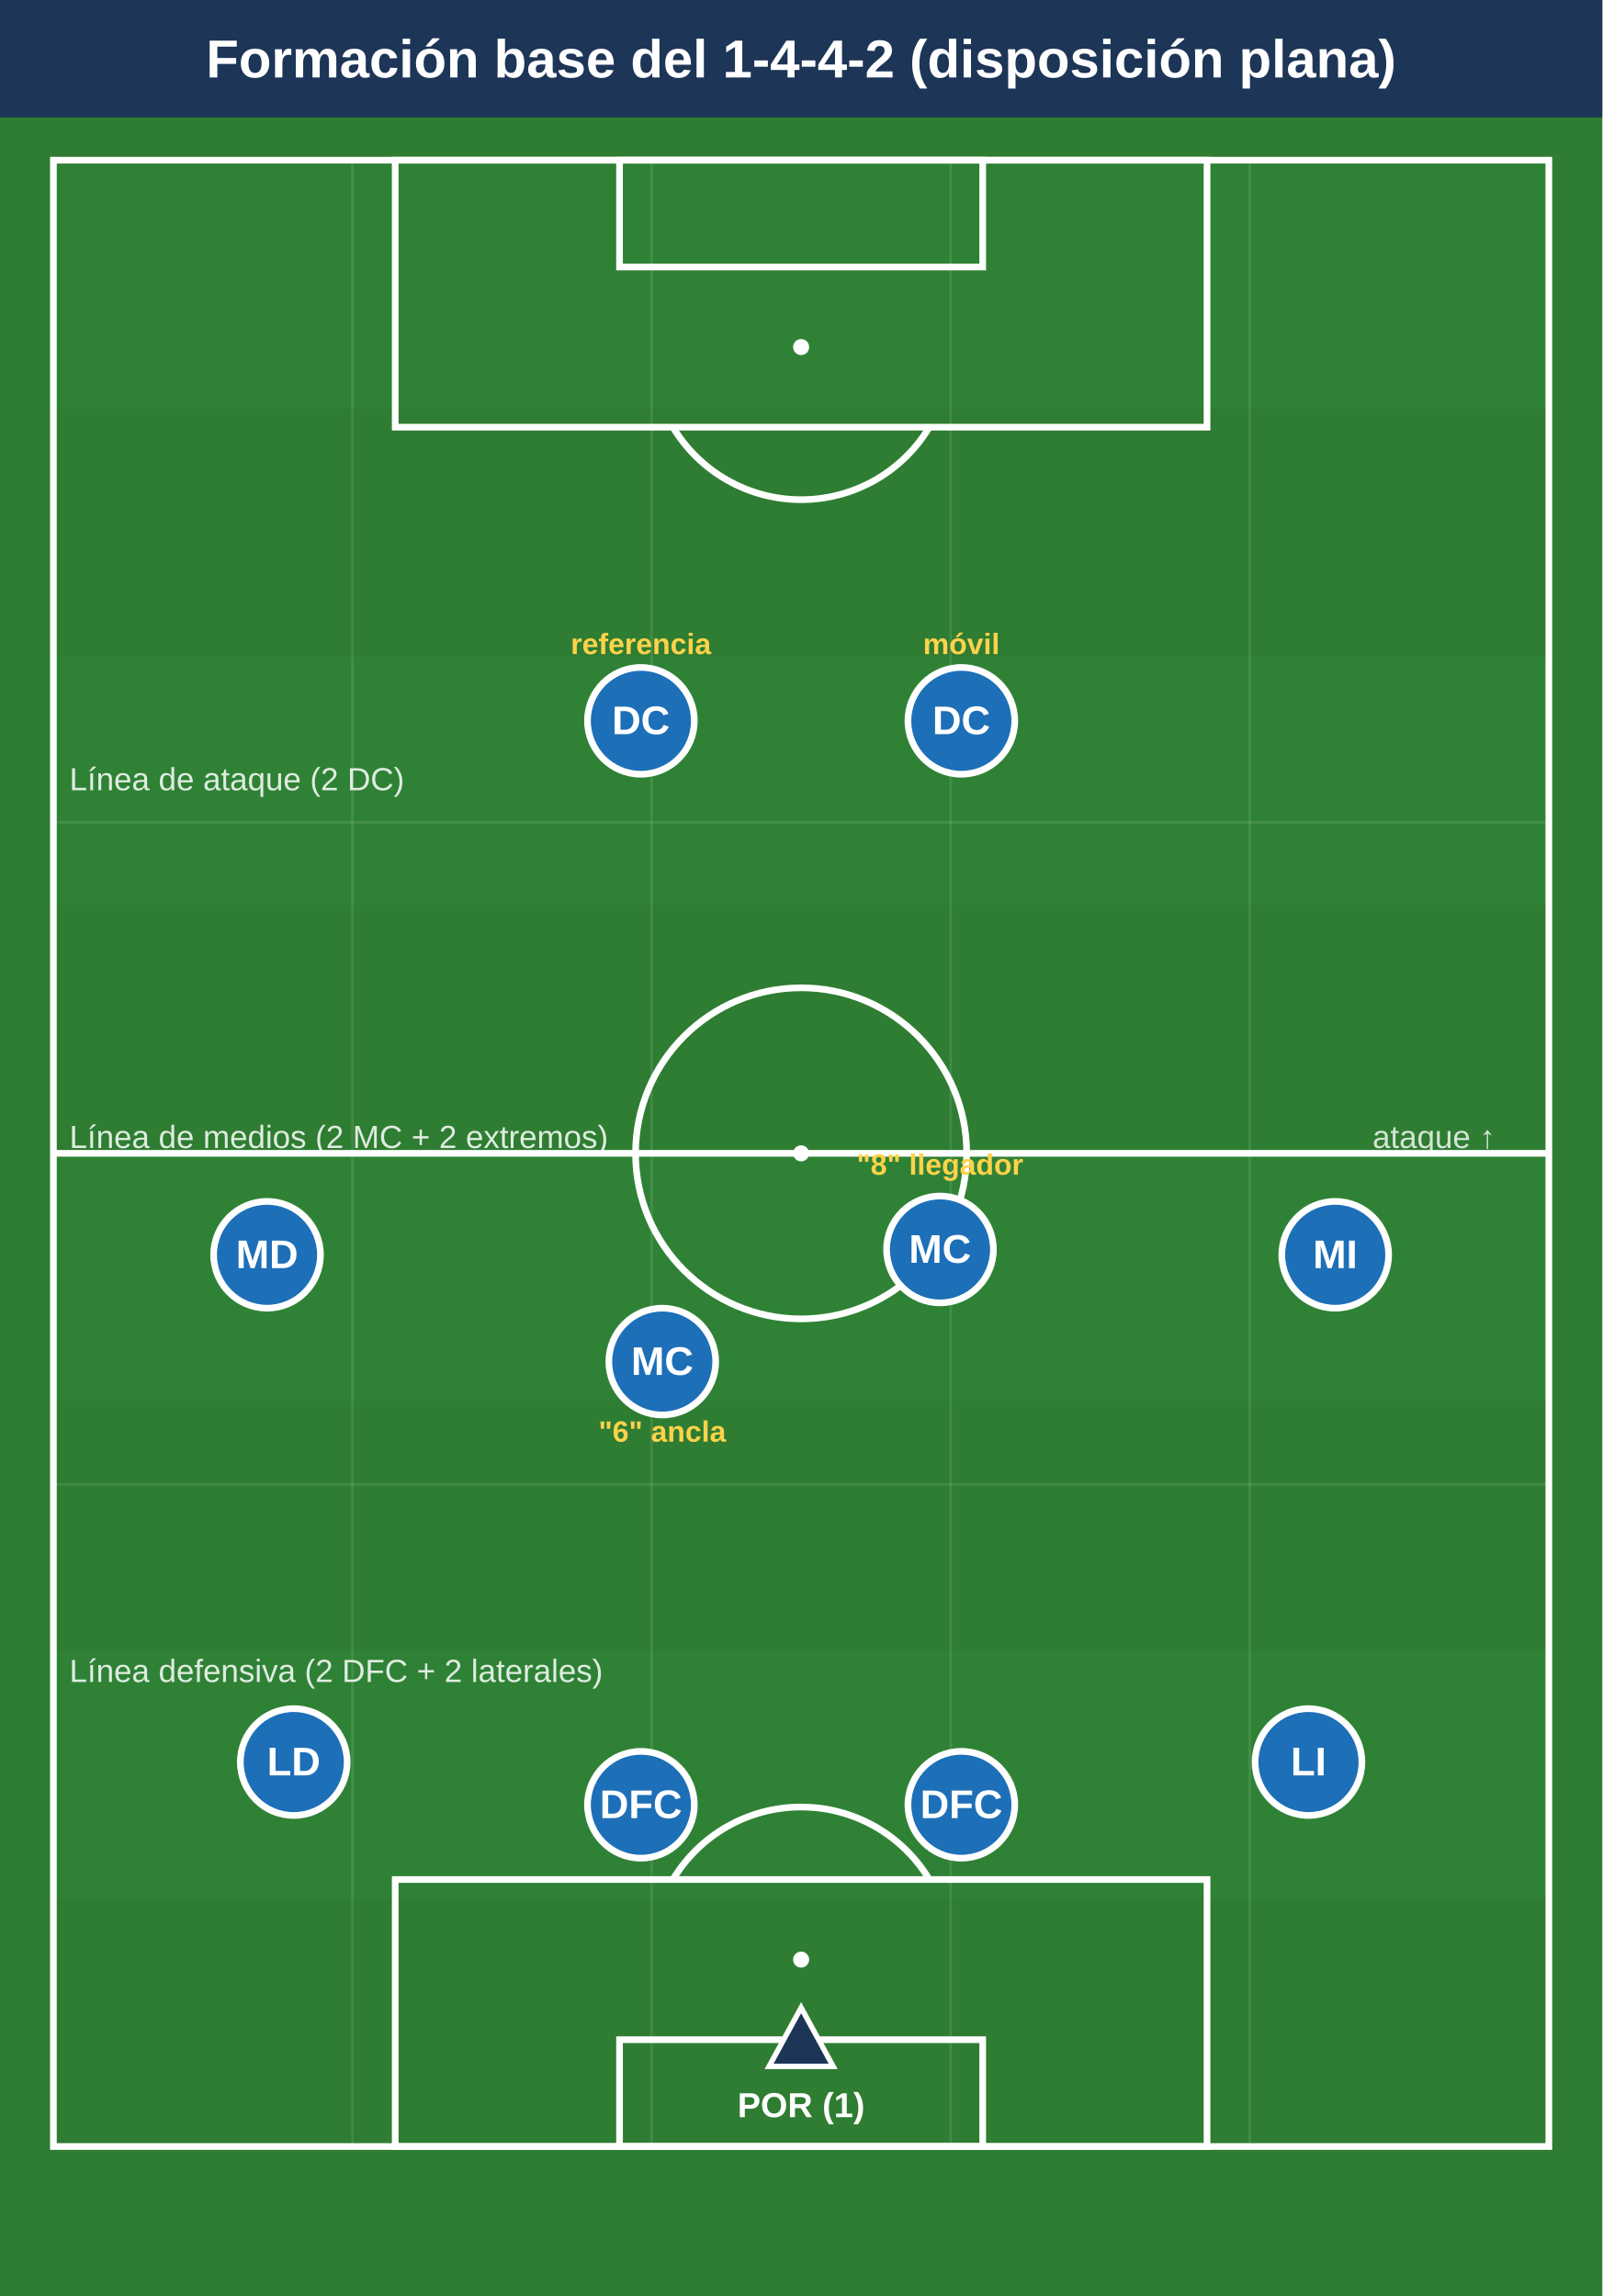
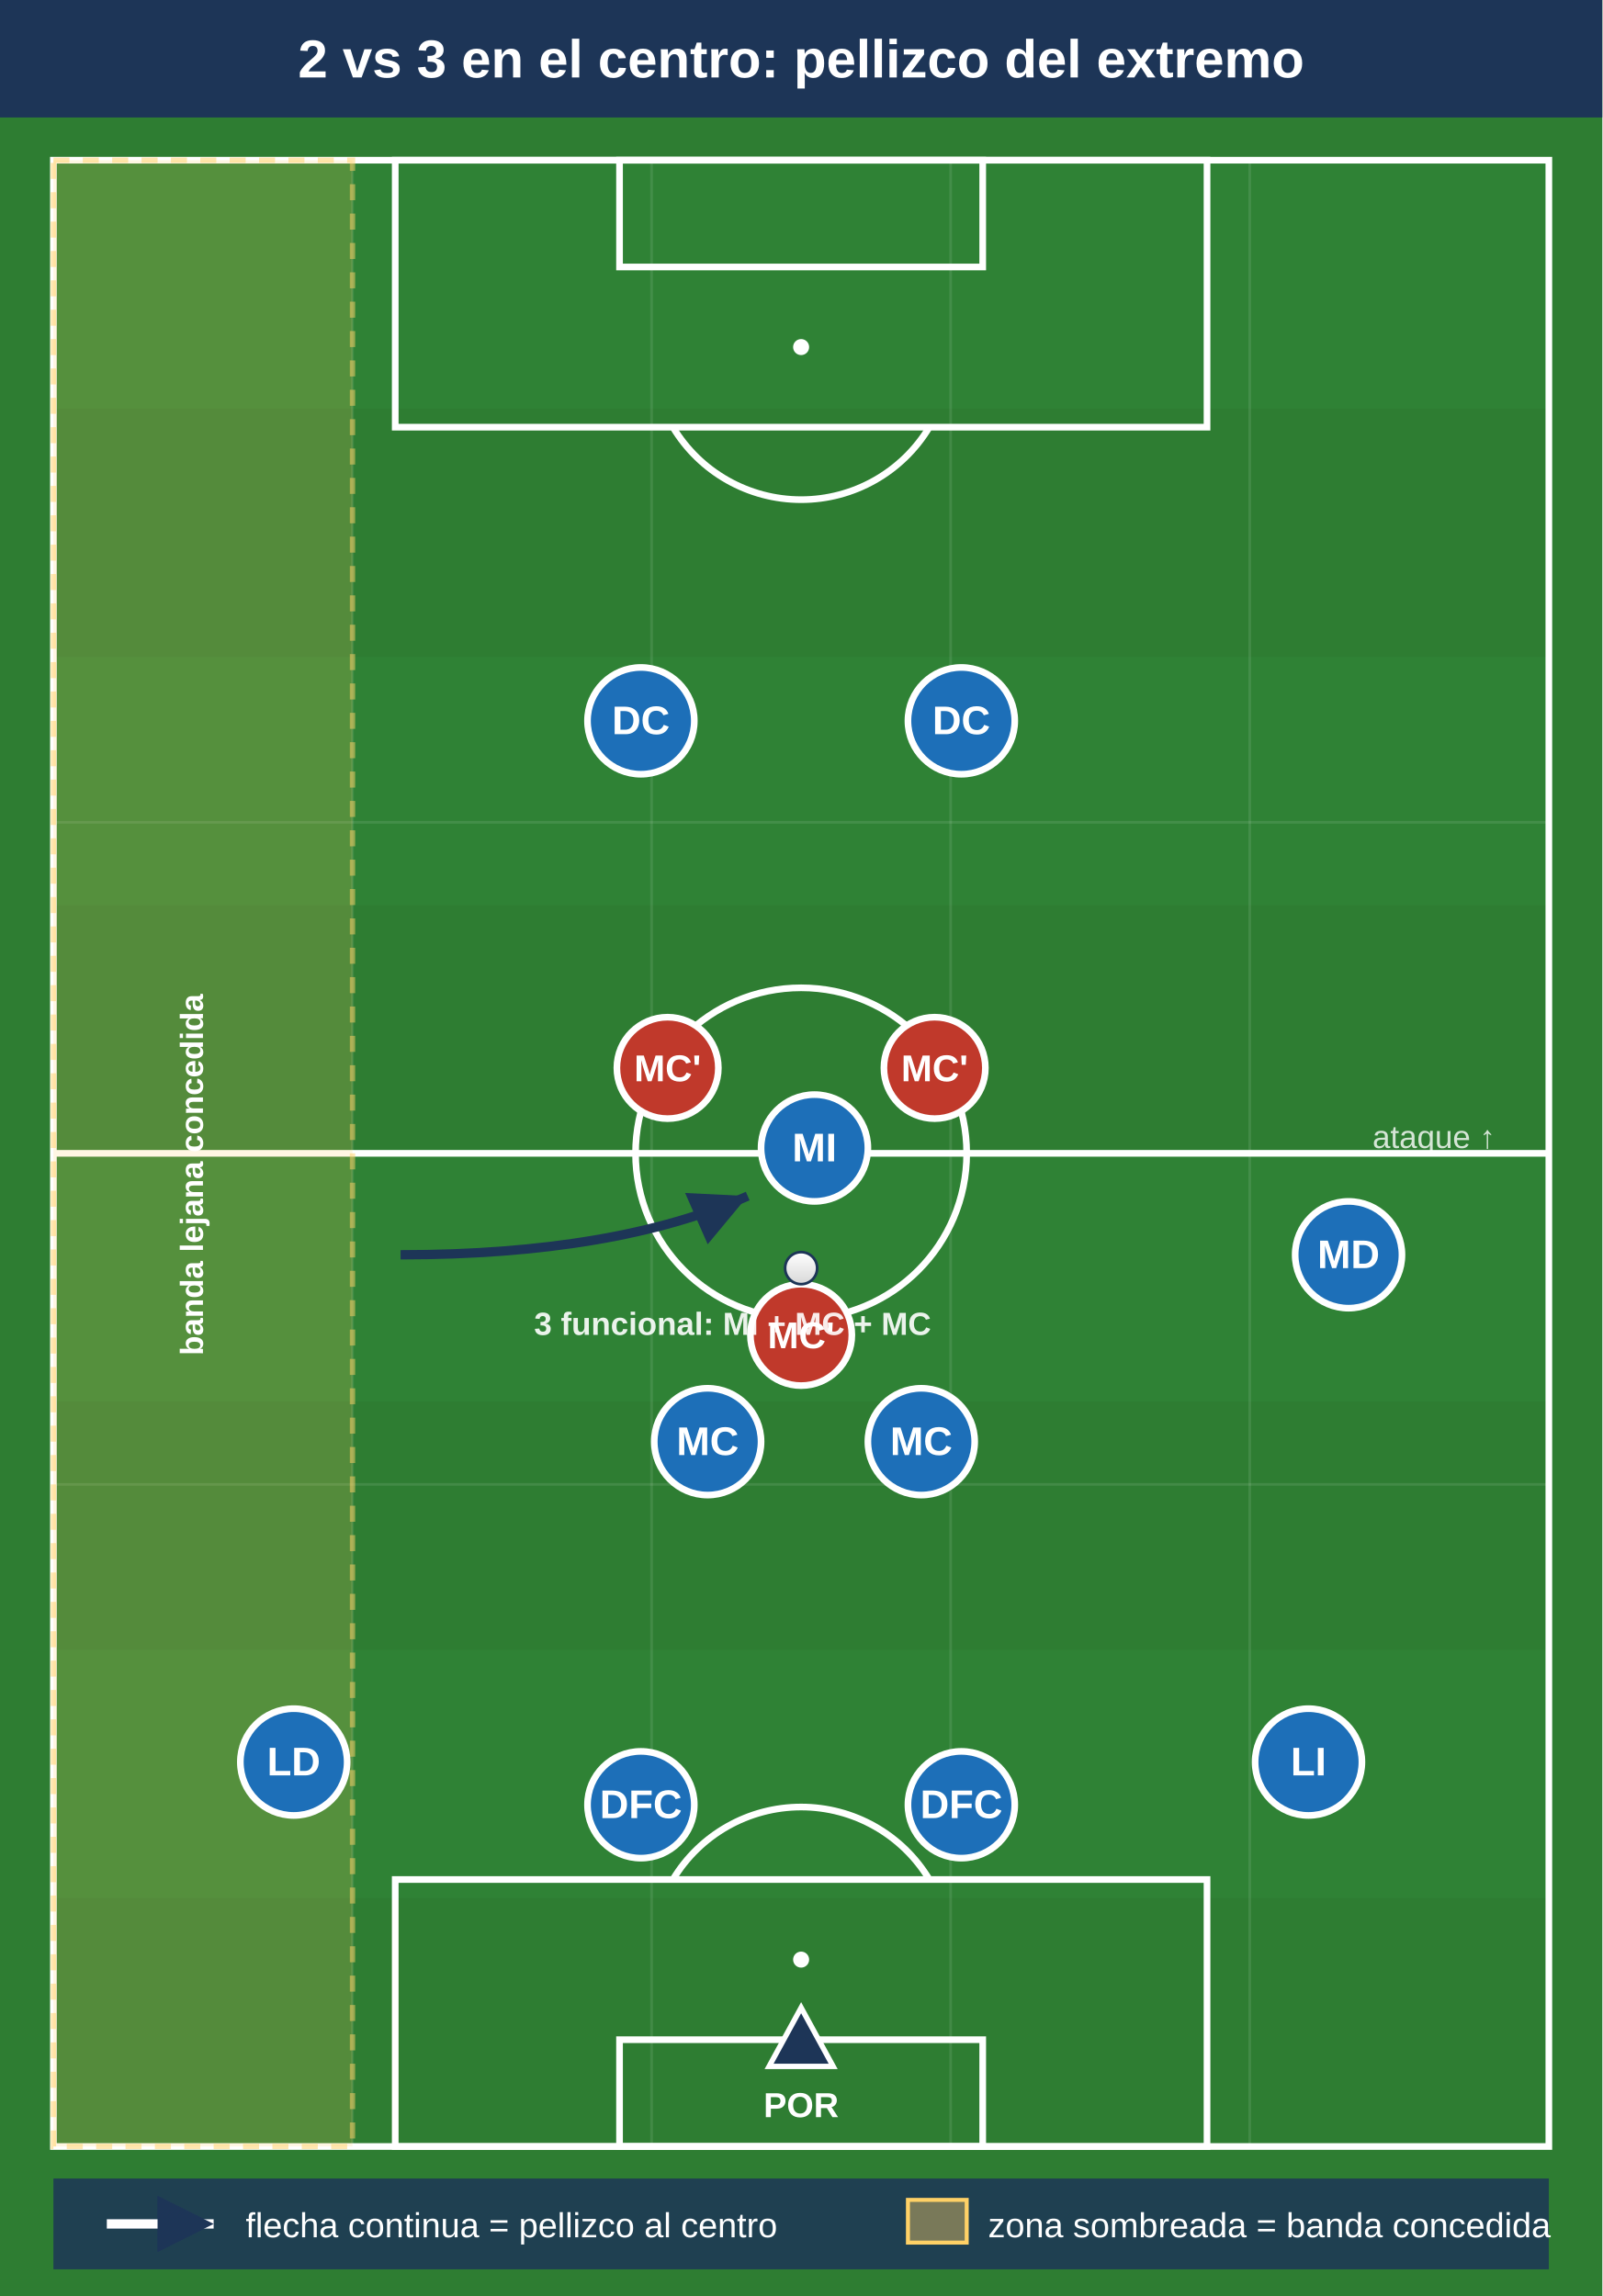
<svg xmlns="http://www.w3.org/2000/svg" viewBox="0 0 600 860" font-family="'Segoe UI', Arial, sans-serif">
  <defs>
    <marker id="arrow" markerWidth="9" markerHeight="9" refX="6" refY="3" orient="auto" markerUnits="strokeWidth">
      <path d="M0,0 L6,3 L0,6 Z" fill="#1d3557" />
    </marker>
    <linearGradient id="ball" x1="0" y1="0" x2="0" y2="1">
      <stop offset="0%" stop-color="#ffffff" />
      <stop offset="100%" stop-color="#d8d8d8" />
    </linearGradient>
  </defs>
  <rect x="0" y="0" width="600" height="860" fill="#2e7d32" />
  <g fill="#2f8235">
    <rect x="20" y="60" width="560" height="93" />
    <rect x="20" y="246" width="560" height="93" />
    <rect x="20" y="432" width="560" height="93" />
    <rect x="20" y="618" width="560" height="93" />
  </g>
  <g stroke="#ffffff" stroke-opacity="0.10" stroke-width="1">
    <line x1="132" y1="60" x2="132" y2="804" />
    <line x1="244" y1="60" x2="244" y2="804" />
    <line x1="356" y1="60" x2="356" y2="804" />
    <line x1="468" y1="60" x2="468" y2="804" />
  </g>
  <g stroke="#ffffff" stroke-opacity="0.10" stroke-width="1">
    <line x1="20" y1="308" x2="580" y2="308" />
    <line x1="20" y1="556" x2="580" y2="556" />
  </g>
  <g fill="none" stroke="#ffffff" stroke-width="2.5">
    <rect x="20" y="60" width="560" height="744" />
    <line x1="20" y1="432" x2="580" y2="432" />
    <circle cx="300" cy="432" r="62" />
    <rect x="148" y="60" width="304" height="100" />
    <rect x="232" y="60" width="136" height="40" />
    <rect x="148" y="704" width="304" height="100" />
    <rect x="232" y="764" width="136" height="40" />
  </g>
  <g fill="#ffffff">
    <circle cx="300" cy="432" r="3" />
    <circle cx="300" cy="130" r="3" />
    <circle cx="300" cy="734" r="3" />
  </g>
  <path d="M252,160 A56,56 0 0 0 348,160" fill="none" stroke="#ffffff" stroke-width="2.5" />
  <path d="M252,704 A56,56 0 0 1 348,704" fill="none" stroke="#ffffff" stroke-width="2.5" />
+   <polygon points="20,60 132,60 132,804 20,804" fill="#ffd166" fill-opacity="0.18" stroke="#ffd166" stroke-opacity="0.5" stroke-width="2" stroke-dasharray="6 5" />
+   <text x="76" y="440" fill="#ffffff" font-size="12" font-weight="700" text-anchor="middle" transform="rotate(-90 76 440)">banda lejana concedida</text>
  <rect x="0" y="0" width="600" height="44" fill="#1d3557" />
-   <text x="300" y="29" fill="#ffffff" font-size="20" font-weight="700" text-anchor="middle">Formación base del 1-4-4-2 (disposición plana)</text>
+   <text x="300" y="29" fill="#ffffff" font-size="20" font-weight="700" text-anchor="middle">2 vs 3 en el centro: pellizco del extremo</text>
  <text x="560" y="430" fill="#ffffff" font-size="12" text-anchor="end" opacity="0.8">ataque ↑</text>
+   <path d="M150,470 Q230,470 280,448" stroke="#1d3557" stroke-width="3.5" fill="none" marker-end="url(#arrow)" />
+   <g font-size="14" font-weight="700" text-anchor="middle">
+     <circle cx="300" cy="500" r="19" fill="#c0392b" stroke="#ffffff" stroke-width="2.5" />
+     <text x="300" y="505" fill="#fff">MC'</text>
+     <circle cx="250" cy="400" r="19" fill="#c0392b" stroke="#ffffff" stroke-width="2.5" />
+     <text x="250" y="405" fill="#fff">MC'</text>
+     <circle cx="350" cy="400" r="19" fill="#c0392b" stroke="#ffffff" stroke-width="2.5" />
+     <text x="350" y="405" fill="#fff">MC'</text>
+   </g>
+   <circle cx="300" cy="475" r="6" fill="url(#ball)" stroke="#1d3557" stroke-width="1" />
  <g font-size="15" font-weight="700" text-anchor="middle">
    <polygon points="300,752 312,774 288,774" fill="#1d3557" stroke="#ffffff" stroke-width="2" />
-     <text x="300" y="793" fill="#ffffff" font-size="13">POR (1)</text>
+     <text x="300" y="793" fill="#ffffff" font-size="13">POR</text>
    <g>
      <circle cx="110" cy="660" r="20" fill="#1d6fb8" stroke="#ffffff" stroke-width="2.5" />
      <text x="110" y="665" fill="#fff">LD</text>
      <circle cx="240" cy="676" r="20" fill="#1d6fb8" stroke="#ffffff" stroke-width="2.5" />
      <text x="240" y="681" fill="#fff">DFC</text>
      <circle cx="360" cy="676" r="20" fill="#1d6fb8" stroke="#ffffff" stroke-width="2.5" />
      <text x="360" y="681" fill="#fff">DFC</text>
      <circle cx="490" cy="660" r="20" fill="#1d6fb8" stroke="#ffffff" stroke-width="2.5" />
      <text x="490" y="665" fill="#fff">LI</text>
    </g>
    <g>
-       <circle cx="100" cy="470" r="20" fill="#1d6fb8" stroke="#ffffff" stroke-width="2.5" />
-       <text x="100" y="475" fill="#fff">MD</text>
-       <circle cx="248" cy="510" r="20" fill="#1d6fb8" stroke="#ffffff" stroke-width="2.5" />
-       <text x="248" y="515" fill="#fff">MC</text>
-       <circle cx="352" cy="468" r="20" fill="#1d6fb8" stroke="#ffffff" stroke-width="2.5" />
-       <text x="352" y="473" fill="#fff">MC</text>
-       <circle cx="500" cy="470" r="20" fill="#1d6fb8" stroke="#ffffff" stroke-width="2.5" />
-       <text x="500" y="475" fill="#fff">MI</text>
+       <circle cx="505" cy="470" r="20" fill="#1d6fb8" stroke="#ffffff" stroke-width="2.5" />
+       <text x="505" y="475" fill="#fff">MD</text>
+       <circle cx="265" cy="540" r="20" fill="#1d6fb8" stroke="#ffffff" stroke-width="2.5" />
+       <text x="265" y="545" fill="#fff">MC</text>
+       <circle cx="345" cy="540" r="20" fill="#1d6fb8" stroke="#ffffff" stroke-width="2.5" />
+       <text x="345" y="545" fill="#fff">MC</text>
+       <circle cx="305" cy="430" r="20" fill="#1d6fb8" stroke="#ffffff" stroke-width="2.5" />
+       <text x="305" y="435" fill="#fff">MI</text>
    </g>
    <g>
      <circle cx="240" cy="270" r="20" fill="#1d6fb8" stroke="#ffffff" stroke-width="2.5" />
      <text x="240" y="275" fill="#fff">DC</text>
      <circle cx="360" cy="270" r="20" fill="#1d6fb8" stroke="#ffffff" stroke-width="2.5" />
      <text x="360" y="275" fill="#fff">DC</text>
    </g>
  </g>
-   <g font-size="11" font-weight="700" fill="#ffd24a" text-anchor="middle">
-     <text x="248" y="540">"6" ancla</text>
-     <text x="352" y="440">"8" llegador</text>
-     <text x="240" y="245">referencia</text>
-     <text x="360" y="245">móvil</text>
-   </g>
-   <g fill="#ffffff" font-size="12" opacity="0.85" text-anchor="start">
-     <text x="26" y="296">Línea de ataque (2 DC)</text>
-     <text x="26" y="430">Línea de medios (2 MC + 2 extremos)</text>
-     <text x="26" y="630">Línea defensiva (2 DFC + 2 laterales)</text>
+   <text x="200" y="500" fill="#ffffff" font-size="12" font-weight="700" text-anchor="start" opacity="0.9">3 funcional: MI + MC + MC</text>
+   <g>
+     <rect x="20" y="816" width="560" height="34" fill="#1d3557" fill-opacity="0.85" />
+     <line x1="40" y1="833" x2="80" y2="833" stroke="#1d3557" stroke-width="3.5" marker-end="url(#arrow)" />
+     <line x1="40" y1="833" x2="80" y2="833" stroke="#ffffff" stroke-width="3.5" marker-end="url(#arrow)" />
+     <text x="92" y="838" fill="#ffffff" font-size="13" text-anchor="start">flecha continua = pellizco al centro</text>
+     <rect x="340" y="824" width="22" height="16" fill="#ffd166" fill-opacity="0.4" stroke="#ffd166" stroke-width="1.5" />
+     <text x="370" y="838" fill="#ffffff" font-size="13" text-anchor="start">zona sombreada = banda concedida</text>
  </g>
</svg>
